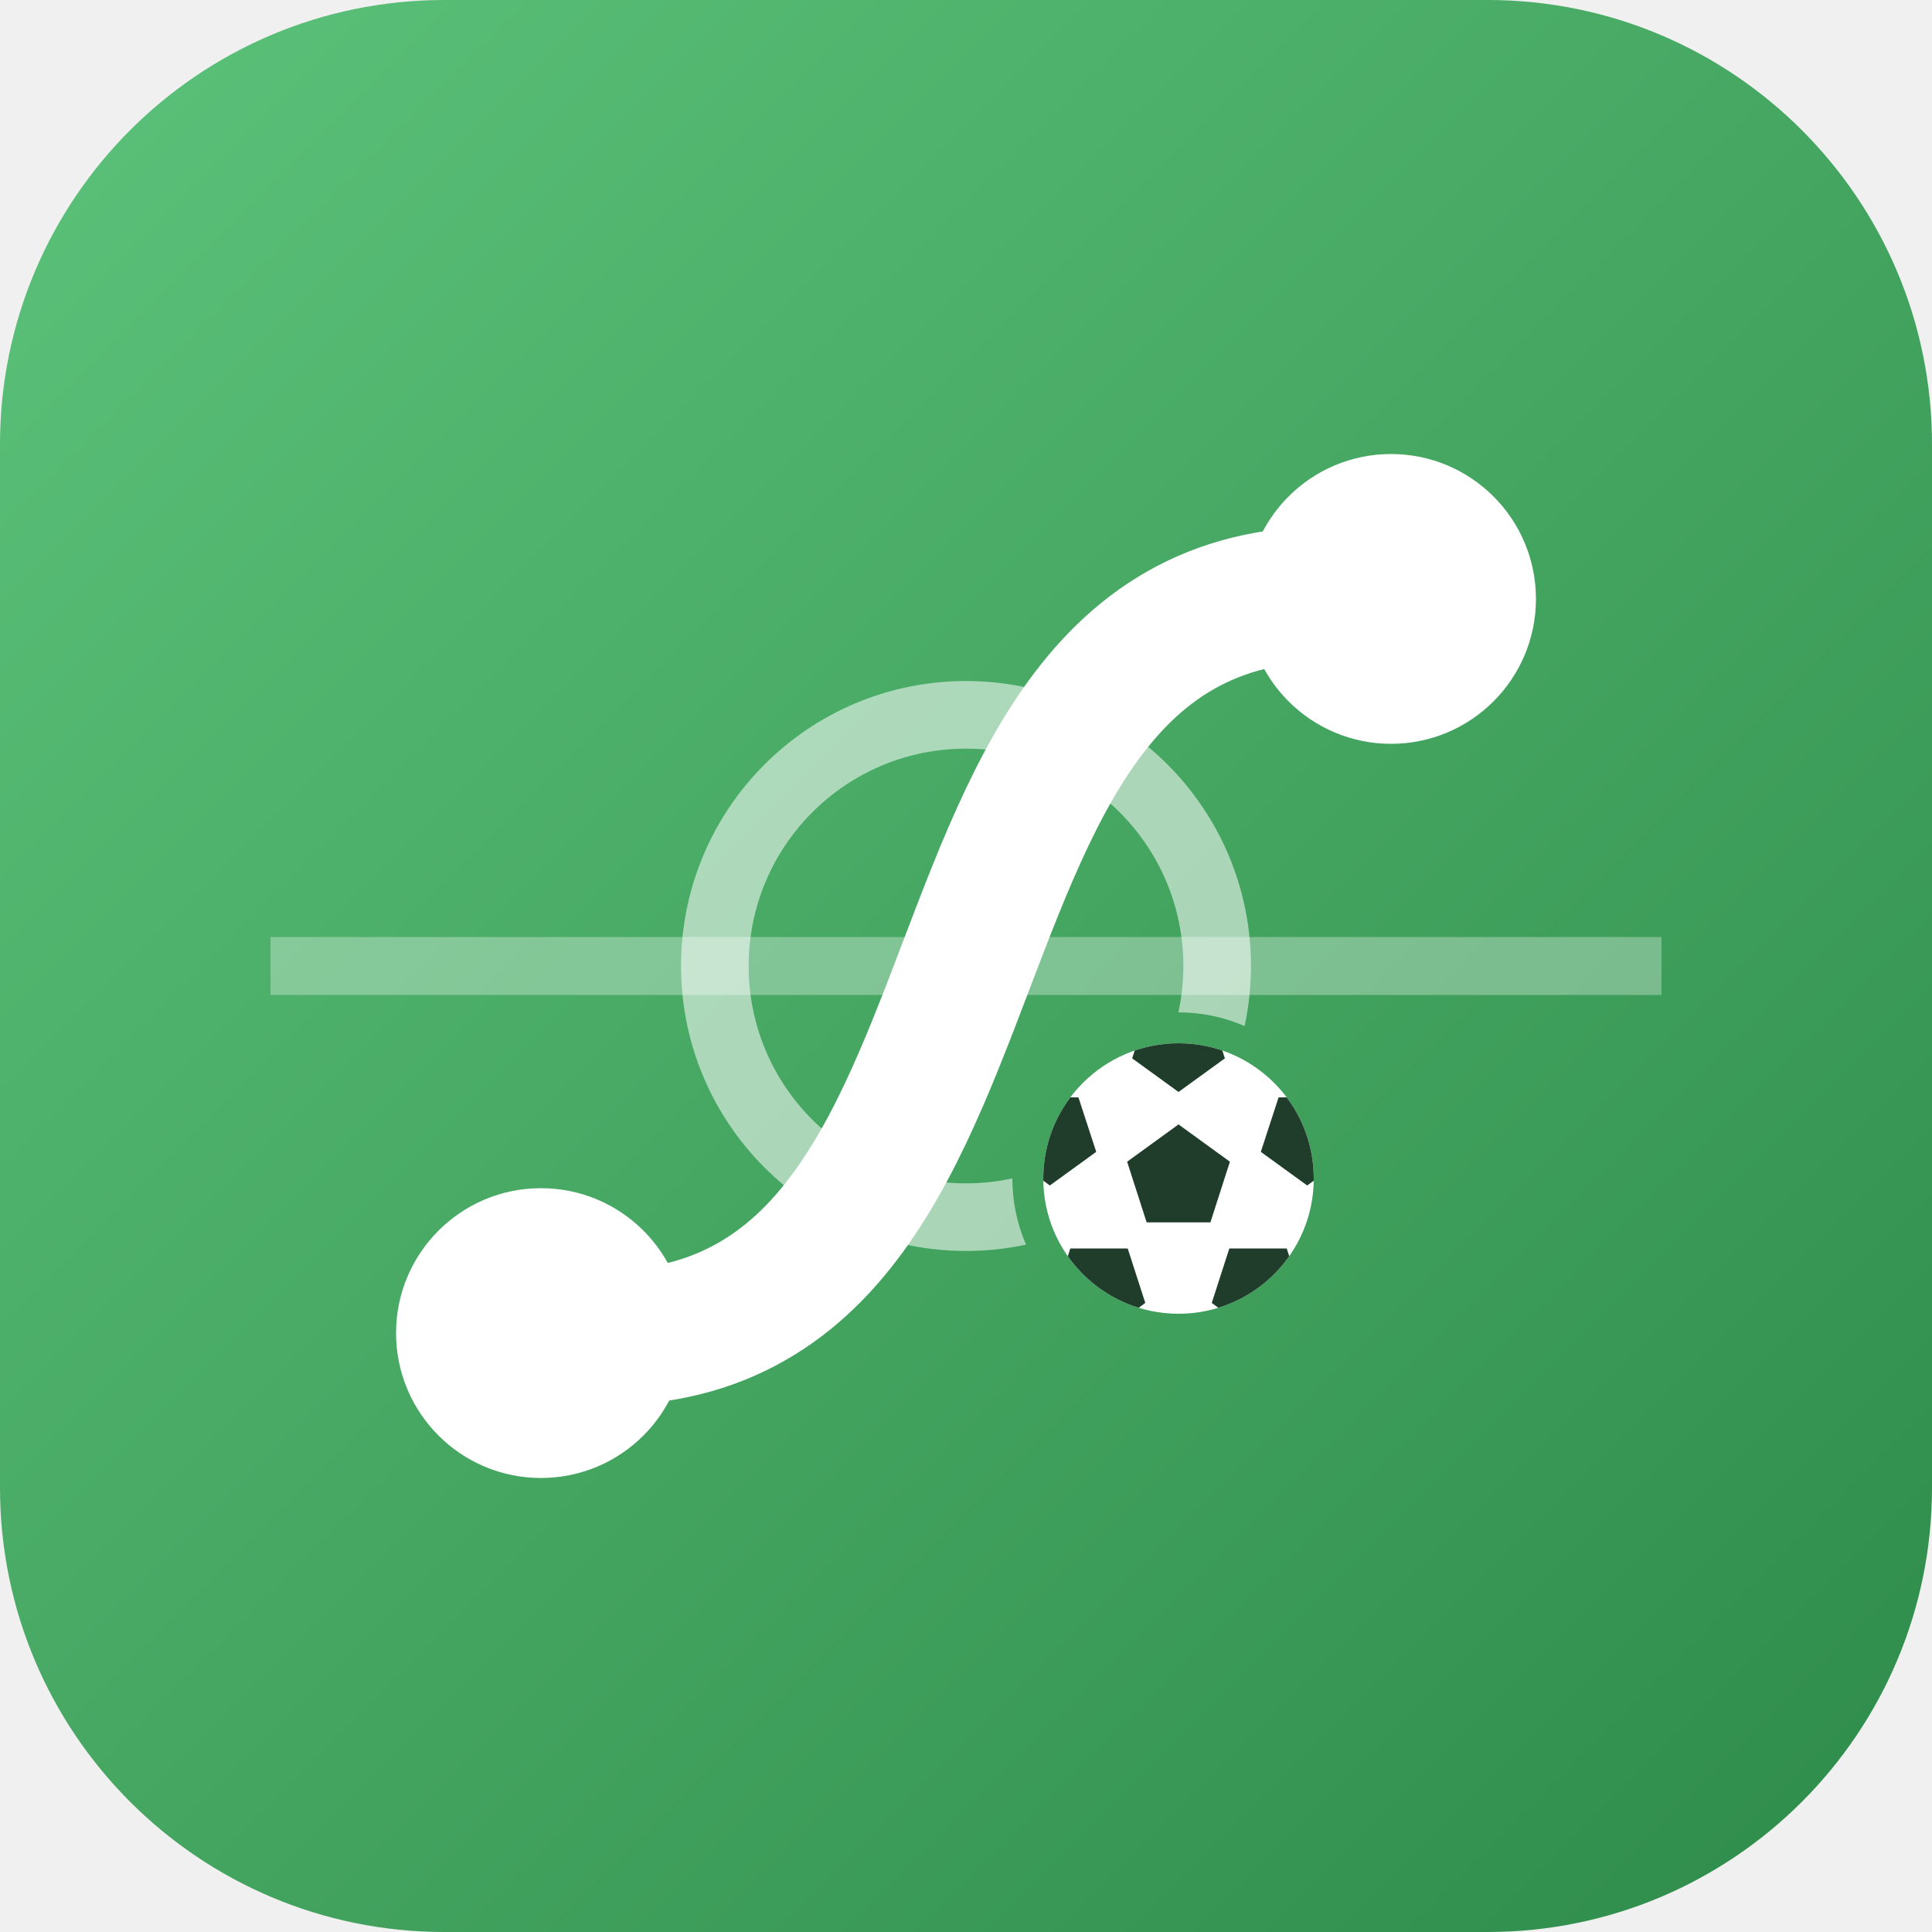
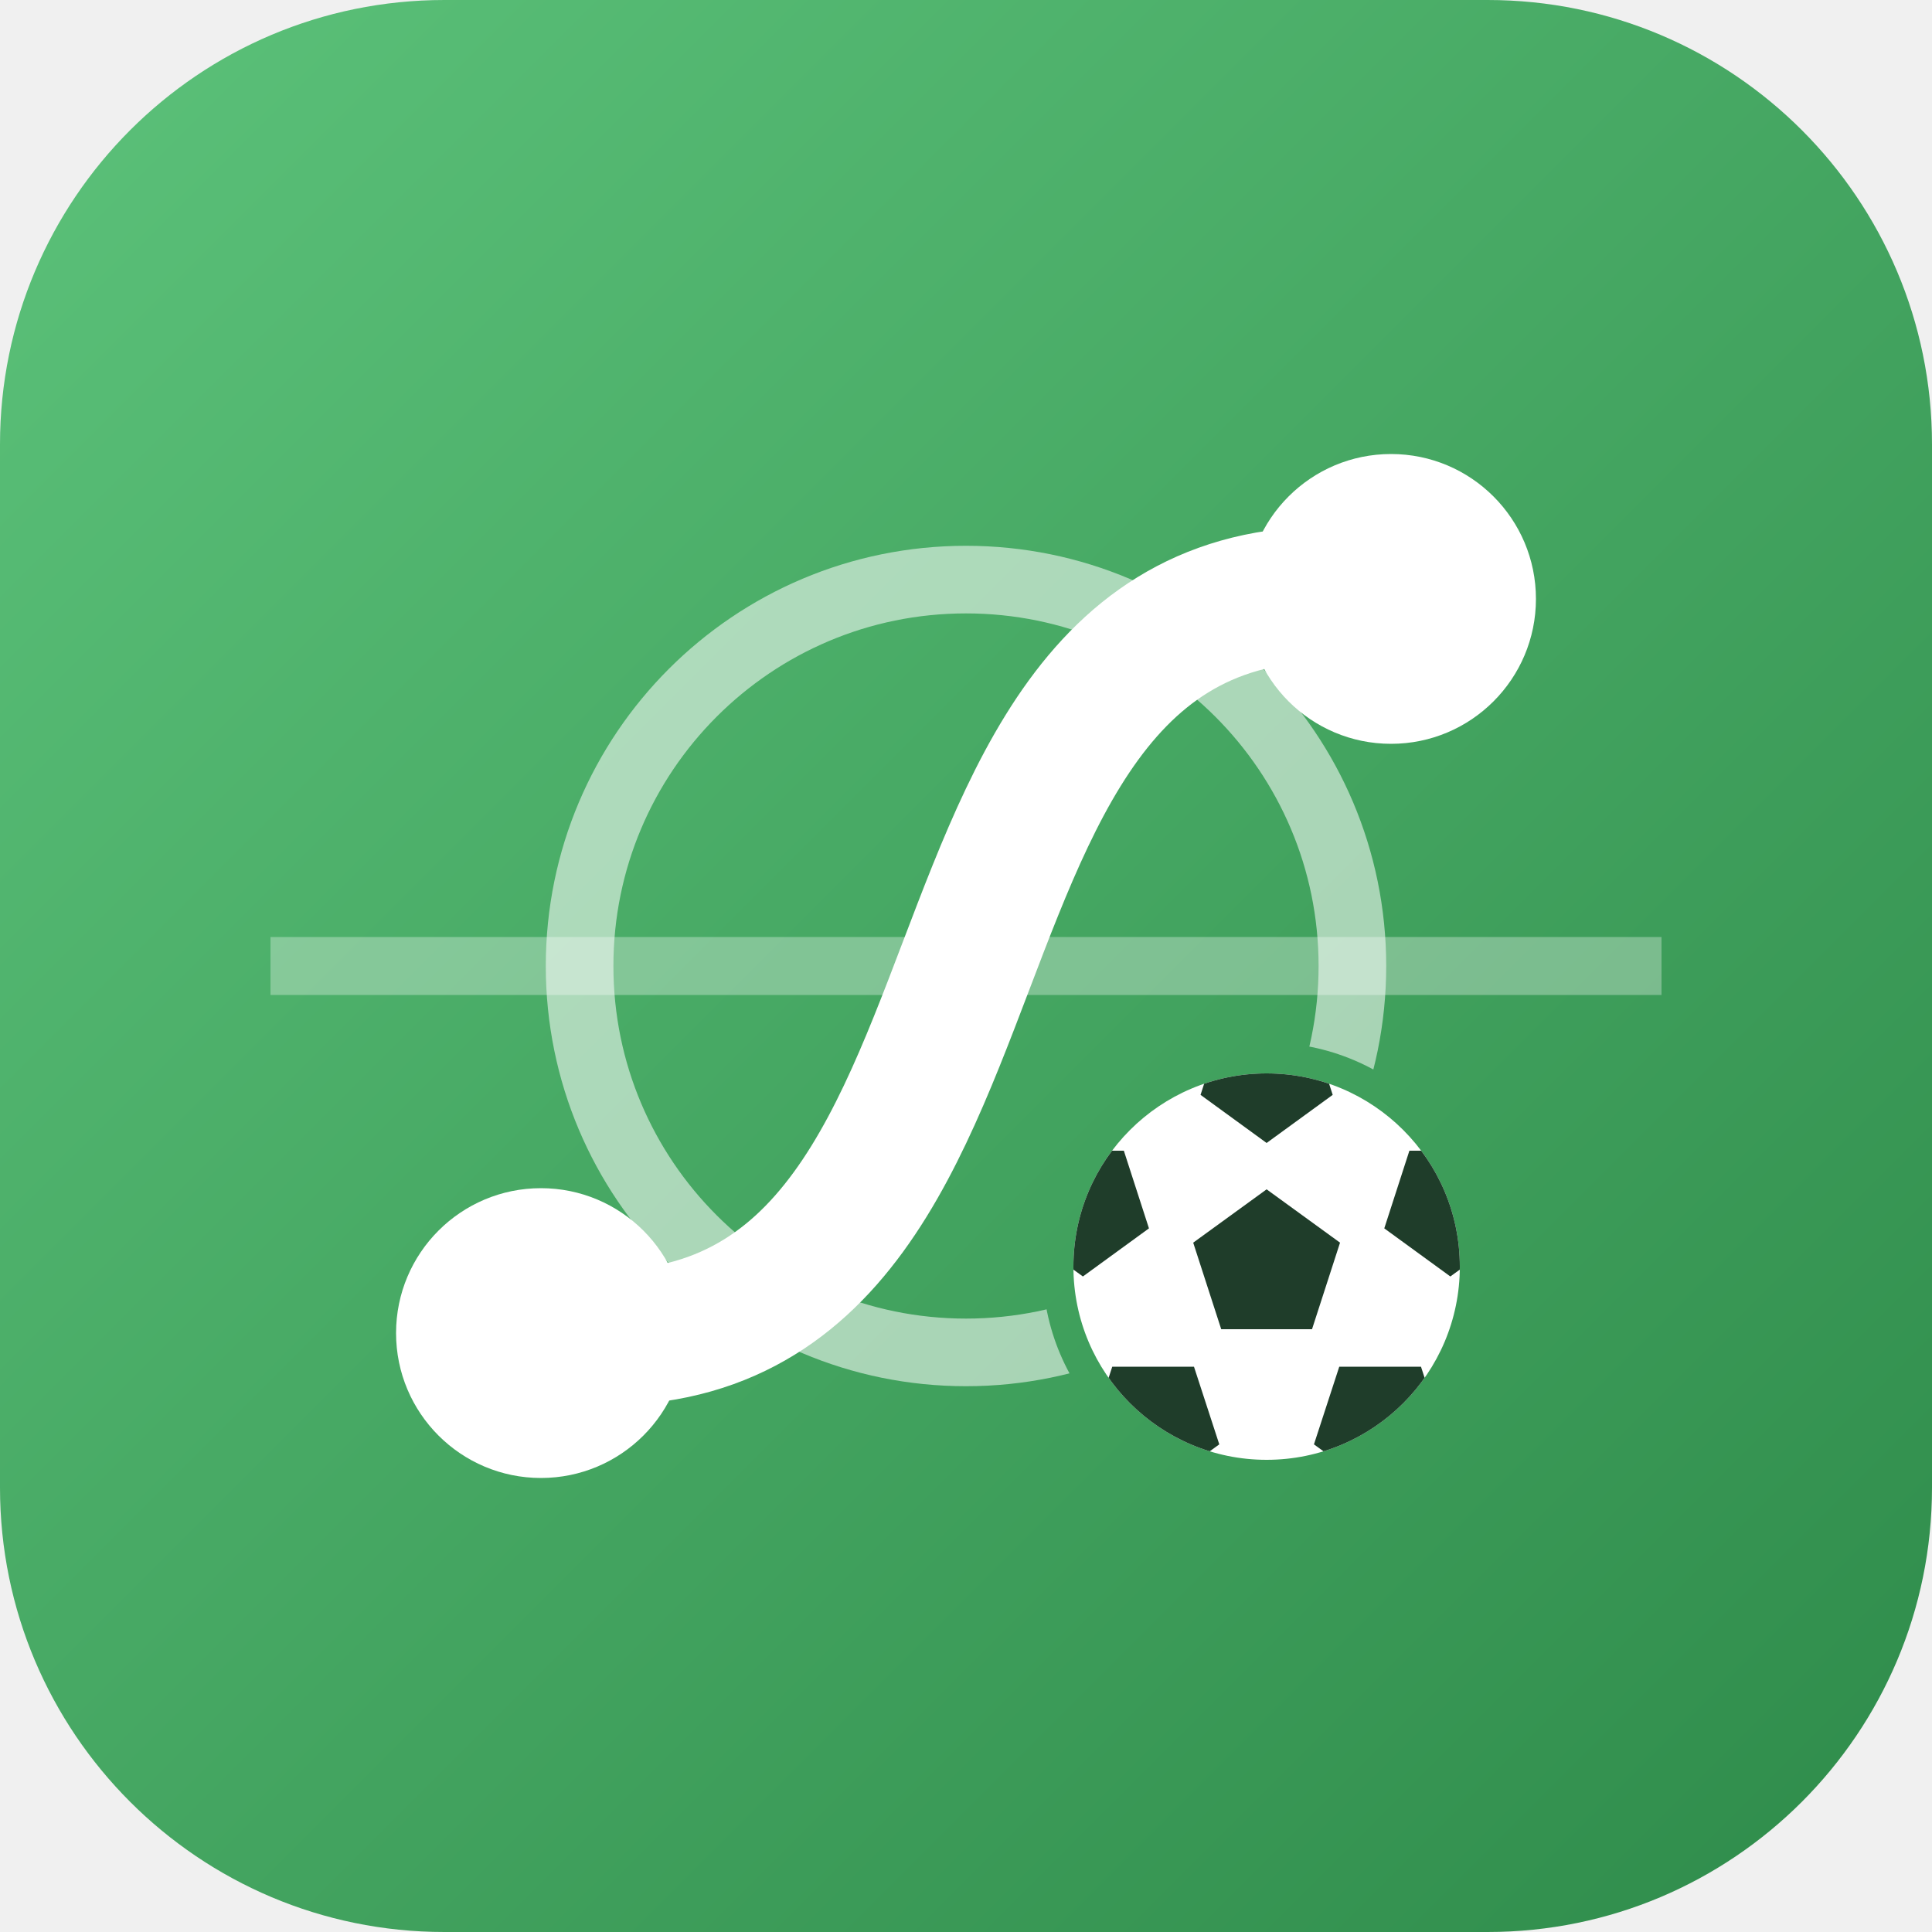
<svg xmlns="http://www.w3.org/2000/svg" viewBox="0 0 100 100">
  <defs>
    <linearGradient id="g" gradientUnits="userSpaceOnUse" x1="0" y1="0" x2="100" y2="100">
      <stop offset="0" stop-color="#5cc27a" />
      <stop offset="1" stop-color="#2e8b4a" />
    </linearGradient>
  </defs>
  <rect width="100" height="100" rx="23" fill="url(#g)" />
  <path d="M14 50H86" stroke="#ffffff" stroke-opacity="0.32" stroke-width="3" fill="none" />
-   <circle cx="50" cy="50" r="13" stroke="#ffffff" stroke-opacity="0.55" stroke-width="3.5" fill="none" />
+   <circle cx="50" cy="50" r="20" stroke="#ffffff" stroke-opacity="0.55" stroke-width="3.5" fill="none" />
  <path d="M72 31C44 27 56 73 28 69" stroke="#ffffff" stroke-width="7" stroke-linecap="round" fill="none" />
  <circle cx="72" cy="31" r="7.5" fill="#ffffff" />
  <circle cx="28" cy="69" r="7.5" fill="#ffffff" />
  <clipPath id="b">
-     <circle cx="61" cy="61" r="7" />
+     <circle cx="65.56" cy="65.56" r="10" />
  </clipPath>
-   <circle cx="61" cy="61" r="8.6" fill="url(#g)" />
-   <circle cx="61" cy="61" r="7" fill="#ffffff" />
+   <circle cx="65.56" cy="65.56" r="11.6" fill="url(#g)" />
+   <circle cx="65.56" cy="65.56" r="10" fill="#ffffff" />
  <g clip-path="url(#b)" fill="#1f3d2a">
-     <polygon points="61.00,58.20 63.66,60.13 62.65,63.27 59.35,63.27 58.34,60.13" />
-     <polygon points="62.48,51.96 63.40,54.78 61.00,56.52 58.60,54.78 59.52,51.96" />
-     <polygon points="70.05,59.62 67.66,61.36 65.26,59.62 66.18,56.80 69.14,56.80" />
-     <polygon points="65.11,69.18 62.72,67.44 63.63,64.62 66.60,64.62 67.51,67.44" />
-     <polygon points="54.49,67.44 55.40,64.62 58.37,64.62 59.28,67.44 56.89,69.18" />
-     <polygon points="52.86,56.80 55.82,56.80 56.74,59.62 54.34,61.36 51.95,59.62" />
+     <polygon points="65.56,61.56 69.36,64.32 67.91,68.80 63.21,68.80 61.76,64.32" />
+     <polygon points="67.68,52.65 68.98,56.67 65.56,59.16 62.14,56.67 63.44,52.65" />
+     <polygon points="78.49,63.58 75.07,66.07 71.65,63.58 72.95,59.56 77.19,59.56" />
+     <polygon points="71.44,77.25 68.01,74.76 69.32,70.74 73.55,70.74 74.86,74.76" />
+     <polygon points="56.26,74.76 57.57,70.74 61.80,70.74 63.11,74.76 59.68,77.25" />
+     <polygon points="53.93,59.56 58.17,59.56 59.47,63.58 56.05,66.07 52.63,63.58" />
  </g>
</svg>
